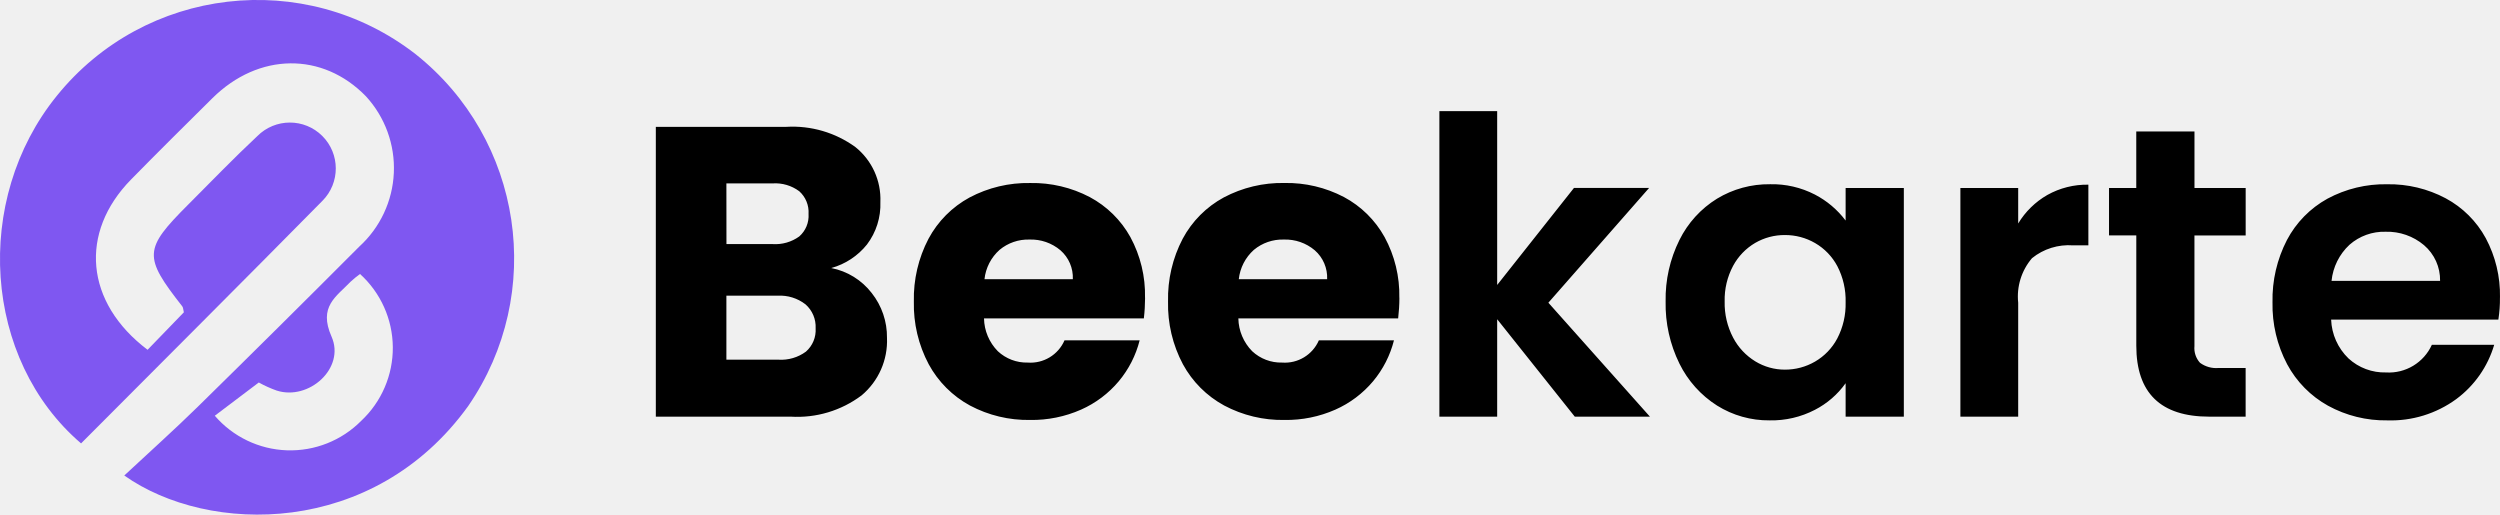
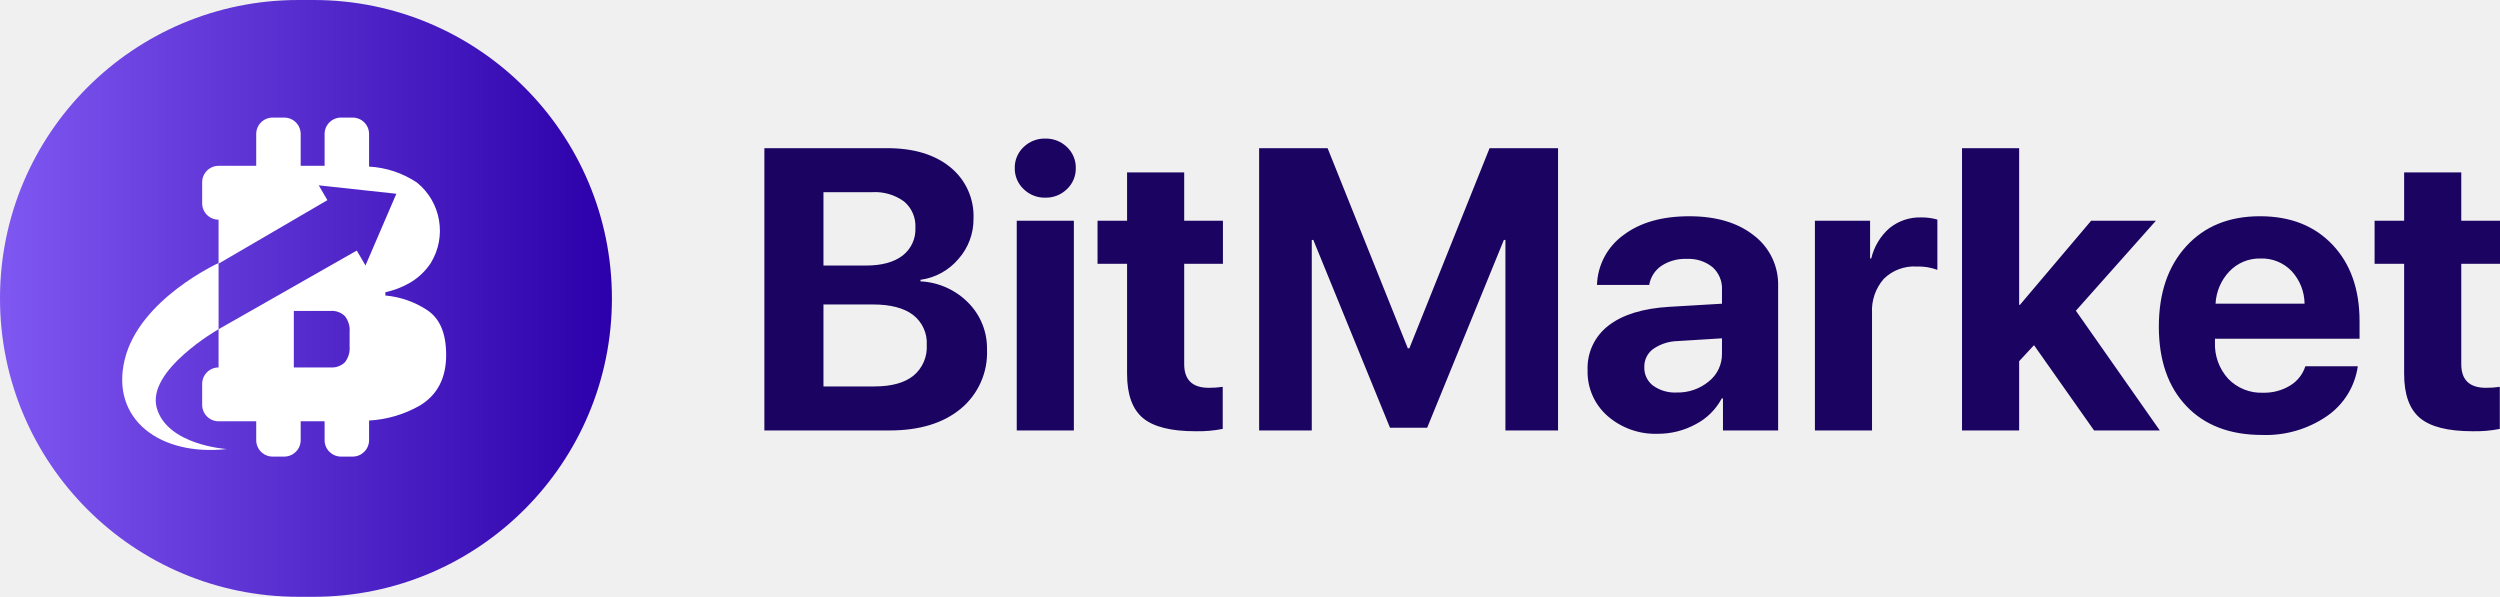
- <svg xmlns="http://www.w3.org/2000/svg" width="157.443" height="32.409" viewBox="0 0 157.443 32.409">
-   <g id="Group_19192" data-name="Group 19192" transform="translate(-0.001 0.046)">
-     <path id="Path_5005" data-name="Path 5005" d="M22.029,23.095l-2.36-2.284c-.18.044-.3.039-.377.1-3.134,2.456-3.6,2.432-6.4-.366-1.447-1.447-2.924-2.867-4.321-4.362a2.89,2.89,0,1,1,4.076-4.1c5.116,5.047,10.192,10.135,15.277,15.2-5.278,6.167-15.336,6.834-21.883,1.533A16.244,16.244,0,0,1,3.4,6.229,16.417,16.417,0,0,1,25.577,2.907c8.26,5.959,8.12,16.354,4.369,21.655-1.468-1.574-2.86-3.131-4.322-4.621Q20.606,14.826,15.532,9.765a6.684,6.684,0,0,0-9.466-.423C3.257,12.071,3.3,16.1,6.182,19.011c1.7,1.718,3.4,3.433,5.123,5.124,3.337,3.274,7.744,2.906,10.724-1.04M17.257,9.716a5.989,5.989,0,0,0,.479.587c.957.921,1.573,2.041,3.461,1.207,1.988-.878,4.05,1.425,3.4,3.454a7.361,7.361,0,0,1-.509,1.127l2.094,2.771a6.282,6.282,0,0,0,.321-9.221,6.286,6.286,0,0,0-9.249.076" transform="translate(32.39 -0.046) rotate(90)" fill="#7f57f1" />
-     <path id="Path_8308" data-name="Path 8308" d="M12.662-9.36A4.245,4.245,0,0,1,15.21-7.787a4.466,4.466,0,0,1,.962,2.821,4.484,4.484,0,0,1-1.6,3.627A6.745,6.745,0,0,1,10.114,0h-8.5V-18.252H9.828a6.736,6.736,0,0,1,4.355,1.274,4.214,4.214,0,0,1,1.573,3.458,4.177,4.177,0,0,1-.845,2.678A4.37,4.37,0,0,1,12.662-9.36Zm-6.6-1.508H8.97a2.578,2.578,0,0,0,1.677-.481,1.728,1.728,0,0,0,.585-1.417,1.767,1.767,0,0,0-.585-1.43A2.531,2.531,0,0,0,8.97-14.69H6.058Zm3.276,7.28a2.637,2.637,0,0,0,1.729-.507,1.8,1.8,0,0,0,.611-1.469,1.881,1.881,0,0,0-.637-1.508,2.61,2.61,0,0,0-1.755-.546H6.058v4.03Zm23.088-3.9a11.35,11.35,0,0,1-.078,1.3H22.282a3.023,3.023,0,0,0,.871,2.067,2.661,2.661,0,0,0,1.885.715,2.336,2.336,0,0,0,2.314-1.4h4.732a6.493,6.493,0,0,1-1.313,2.574A6.574,6.574,0,0,1,28.392-.442a7.641,7.641,0,0,1-3.2.65A7.782,7.782,0,0,1,21.4-.7a6.473,6.473,0,0,1-2.6-2.6,8.027,8.027,0,0,1-.936-3.952,8.118,8.118,0,0,1,.923-3.952,6.389,6.389,0,0,1,2.587-2.6,7.837,7.837,0,0,1,3.822-.91,7.758,7.758,0,0,1,3.744.884A6.347,6.347,0,0,1,31.5-11.31,7.655,7.655,0,0,1,32.422-7.488Zm-4.55-1.17a2.286,2.286,0,0,0-.78-1.82,2.871,2.871,0,0,0-1.95-.676,2.816,2.816,0,0,0-1.885.65,2.887,2.887,0,0,0-.949,1.846Zm20.566,1.17a11.349,11.349,0,0,1-.078,1.3H38.3a3.023,3.023,0,0,0,.871,2.067,2.661,2.661,0,0,0,1.885.715,2.336,2.336,0,0,0,2.314-1.4H48.1a6.493,6.493,0,0,1-1.313,2.574A6.574,6.574,0,0,1,44.408-.442a7.641,7.641,0,0,1-3.2.65,7.782,7.782,0,0,1-3.8-.91,6.473,6.473,0,0,1-2.6-2.6,8.027,8.027,0,0,1-.936-3.952,8.118,8.118,0,0,1,.923-3.952,6.389,6.389,0,0,1,2.587-2.6,7.837,7.837,0,0,1,3.822-.91,7.758,7.758,0,0,1,3.744.884,6.347,6.347,0,0,1,2.561,2.522A7.655,7.655,0,0,1,48.438-7.488Zm-4.55-1.17a2.286,2.286,0,0,0-.78-1.82,2.871,2.871,0,0,0-1.95-.676,2.816,2.816,0,0,0-1.885.65,2.887,2.887,0,0,0-.949,1.846ZM59.488,0,54.6-6.136V0H50.96V-19.24H54.6V-8.294l4.836-6.11h4.732L57.824-7.176,64.22,0Zm5.72-7.254a8.337,8.337,0,0,1,.871-3.874,6.384,6.384,0,0,1,2.366-2.6,6.3,6.3,0,0,1,3.341-.91,5.869,5.869,0,0,1,2.821.65,5.724,5.724,0,0,1,1.937,1.638V-14.4H80.21V0H76.544V-2.106A5.414,5.414,0,0,1,74.607-.429,5.926,5.926,0,0,1,71.76.234,6.121,6.121,0,0,1,68.445-.7a6.551,6.551,0,0,1-2.366-2.639A8.475,8.475,0,0,1,65.208-7.254ZM76.544-7.2a4.669,4.669,0,0,0-.52-2.275,3.666,3.666,0,0,0-1.4-1.456,3.752,3.752,0,0,0-1.9-.507,3.687,3.687,0,0,0-1.872.494A3.72,3.72,0,0,0,69.459-9.5a4.52,4.52,0,0,0-.533,2.249,4.669,4.669,0,0,0,.533,2.275,3.838,3.838,0,0,0,1.4,1.495,3.567,3.567,0,0,0,1.859.52,3.752,3.752,0,0,0,1.9-.507,3.666,3.666,0,0,0,1.4-1.456A4.669,4.669,0,0,0,76.544-7.2Zm10.868-4.966a5.118,5.118,0,0,1,1.833-1.794,5.1,5.1,0,0,1,2.587-.65v3.822H90.87a3.687,3.687,0,0,0-2.587.806,3.716,3.716,0,0,0-.871,2.808V0h-3.64V-14.4h3.64Zm11.1.754v6.968a1.377,1.377,0,0,0,.351,1.053,1.724,1.724,0,0,0,1.183.325h1.69V0H99.45q-4.6,0-4.6-4.472v-6.942H93.132V-14.4h1.716v-3.562h3.666V-14.4h3.224v2.99Zm19.24,3.9a8.591,8.591,0,0,1-.1,1.4H107.12a3.581,3.581,0,0,0,1.092,2.444,3.367,3.367,0,0,0,2.366.884,2.972,2.972,0,0,0,2.886-1.742h3.926A6.561,6.561,0,0,1,115-1.105,6.983,6.983,0,0,1,110.656.234a7.514,7.514,0,0,1-3.731-.923A6.5,6.5,0,0,1,104.351-3.3a8.006,8.006,0,0,1-.923-3.9,8.156,8.156,0,0,1,.91-3.926,6.35,6.35,0,0,1,2.548-2.6,7.633,7.633,0,0,1,3.77-.91,7.573,7.573,0,0,1,3.679.884,6.222,6.222,0,0,1,2.522,2.509A7.593,7.593,0,0,1,117.754-7.514Zm-3.77-1.04A2.887,2.887,0,0,0,112.97-10.8a3.592,3.592,0,0,0-2.418-.845,3.3,3.3,0,0,0-2.275.819,3.6,3.6,0,0,0-1.131,2.275Z" transform="translate(39.689 26.194)" />
+ <svg xmlns="http://www.w3.org/2000/svg" width="486.165" height="116.057" viewBox="0 0 486.165 116.057">
+   <defs>
+     <linearGradient id="linear-gradient" y1="0.5" x2="1" y2="0.5" gradientUnits="objectBoundingBox">
+       <stop offset="0" stop-color="#7f57f1" />
+       <stop offset="1" stop-color="#2c00aa" />
+     </linearGradient>
+   </defs>
+   <g id="Group_8" data-name="Group 8" transform="translate(-304.191 -328.948)">
+     <g id="Group_3" data-name="Group 3" transform="translate(304.191 328.948)">
+       <g id="Group_2" data-name="Group 2" transform="translate(0 0)">
+         <path id="Path_3" data-name="Path 3" d="M29.583-8.806H5.273V-63.7H29.165q7.723,0,12.25,3.69a12.226,12.226,0,0,1,4.527,10.005,11.624,11.624,0,0,1-2.948,7.875A11.73,11.73,0,0,1,35.632-38.1v.3a13.97,13.97,0,0,1,9.283,4.147,12.55,12.55,0,0,1,3.652,9.13,14.129,14.129,0,0,1-5.1,11.489Q38.371-8.806,29.583-8.806ZM16.763-55.143v14.266h8.255q4.6,0,7.114-1.921a6.429,6.429,0,0,0,2.511-5.421,6.24,6.24,0,0,0-2.207-5.117A9.6,9.6,0,0,0,26.2-55.143Zm0,37.777h9.891q4.984,0,7.59-2.073a7.205,7.205,0,0,0,2.606-5.992,6.879,6.879,0,0,0-2.682-5.859q-2.682-2.016-7.78-2.016H16.763Zm37.587,8.56V-49.588H65.458V-8.806Zm9.777-46.945A5.806,5.806,0,0,1,59.9-54.077a5.806,5.806,0,0,1-4.223-1.674,5.479,5.479,0,0,1-1.712-4.071,5.462,5.462,0,0,1,1.712-4.09A5.841,5.841,0,0,1,59.9-65.566a5.841,5.841,0,0,1,4.223,1.655,5.462,5.462,0,0,1,1.712,4.09A5.479,5.479,0,0,1,64.126-55.751Zm11.679-3.234H86.914v9.4h7.533v8.37H86.914V-21.7q0,4.6,4.793,4.6a16.663,16.663,0,0,0,2.7-.19V-9.11a24.13,24.13,0,0,1-5.288.457q-7.19,0-10.253-2.587T75.806-19.8V-41.219H70.061v-8.37h5.745ZM159.615-8.806H149.381V-45.86h-.3L134.164-9.338h-7.228L112.023-45.86h-.3V-8.806H101.485V-63.7H114.8l15.6,38.918h.3L146.3-63.7h13.315Zm23.054-7.38a9.425,9.425,0,0,0,6.258-2.149,6.773,6.773,0,0,0,2.568-5.421v-2.967l-8.6.533a8.7,8.7,0,0,0-4.812,1.56,4.238,4.238,0,0,0-1.693,3.5,4.335,4.335,0,0,0,1.712,3.614A7.238,7.238,0,0,0,182.669-16.186Zm-3.652,8.027a14.14,14.14,0,0,1-9.777-3.462,11.387,11.387,0,0,1-3.88-8.9,10.378,10.378,0,0,1,4.109-8.712q4.109-3.158,11.755-3.614l10.272-.609v-2.7a5.53,5.53,0,0,0-1.845-4.413,7.382,7.382,0,0,0-5-1.6,8.357,8.357,0,0,0-4.965,1.37,5.59,5.59,0,0,0-2.34,3.69H167.186a12.423,12.423,0,0,1,5.136-9.682q4.831-3.671,12.821-3.671,7.837,0,12.554,3.728a11.979,11.979,0,0,1,4.717,9.891V-8.806H191.686v-6.239h-.228a12,12,0,0,1-5.1,5.041A15.242,15.242,0,0,1,179.017-8.159Zm30.549-.647V-49.588h10.728v7.342h.228a11.244,11.244,0,0,1,3.576-5.935,9.358,9.358,0,0,1,6.125-2.054,11.067,11.067,0,0,1,3.158.418v9.777a10.647,10.647,0,0,0-4.033-.647,8.4,8.4,0,0,0-6.391,2.4,9.318,9.318,0,0,0-2.283,6.7V-8.806ZM249.435-33.23l13.848-16.359h12.592l-15.56,17.5L276.636-8.806H263.854L252.174-25.393l-2.891,3.12V-8.806H238.174V-63.7h11.109V-33.23Zm46.793-9.016a8.085,8.085,0,0,0-6.03,2.473,9.83,9.83,0,0,0-2.72,6.315h17.31a9.487,9.487,0,0,0-2.53-6.353A7.992,7.992,0,0,0,296.228-42.246Zm8.712,20.962h10.2a14.175,14.175,0,0,1-5.992,9.682,20.963,20.963,0,0,1-12.611,3.671q-9.4,0-14.742-5.63t-5.345-15.446q0-9.777,5.326-15.617t14.342-5.84q8.864,0,14.114,5.554t5.25,14.875v3.386H287.364v.685a9.914,9.914,0,0,0,2.568,7.1,8.9,8.9,0,0,0,6.791,2.72,9.652,9.652,0,0,0,5.25-1.389A6.8,6.8,0,0,0,304.94-21.284Zm19.212-37.7h11.109v9.4h7.533v8.37h-7.533V-21.7q0,4.6,4.793,4.6a16.663,16.663,0,0,0,2.7-.19V-9.11a24.13,24.13,0,0,1-5.288.457q-7.19,0-10.253-2.587t-3.062-8.56V-41.219h-5.745v-8.37h5.745Z" transform="translate(143.372 92.515)" fill="#1b0361" />
+         <rect id="Rectangle_1" data-name="Rectangle 1" width="118.997" height="116.057" rx="58.029" transform="translate(0)" fill="url(#linear-gradient)" />
+         <g id="Group_1" data-name="Group 1" transform="translate(23.762 22.862)">
+           <path id="Path_1" data-name="Path 1" d="M478.055,375.632a17.583,17.583,0,0,0-8.176-2.87v-.637a16.5,16.5,0,0,0,4.629-1.757,12.23,12.23,0,0,0,4.185-3.9,12.033,12.033,0,0,0-2.679-15.674,18.527,18.527,0,0,0-9.305-3.1v-6.344a3.19,3.19,0,0,0-3.2-3.189h-2.26a3.188,3.188,0,0,0-3.189,3.189v6.192h-4.652v-6.192a3.19,3.19,0,0,0-3.2-3.189h-2.26a3.186,3.186,0,0,0-3.187,3.189v6.192h-7.323a3.2,3.2,0,0,0-3.189,3.2v4.084a3.188,3.188,0,0,0,3.189,3.189v8.551l21.164-12.344-1.681-2.886,15.089,1.64-6,13.943-1.69-2.9-26.881,15.3v7.432a3.2,3.2,0,0,0-3.189,3.189v4.091a3.193,3.193,0,0,0,3.189,3.189h7.323V400.9a3.192,3.192,0,0,0,3.187,3.187h2.26a3.2,3.2,0,0,0,3.2-3.187v-3.683h4.652V400.9a3.193,3.193,0,0,0,3.189,3.187h2.26a3.2,3.2,0,0,0,3.2-3.187v-3.826a22.353,22.353,0,0,0,9.941-2.953q5.047-3.1,5.047-9.8C481.7,380.143,480.483,377.256,478.055,375.632Zm-15.13,7.029a4.414,4.414,0,0,1-.929,3.1,3.615,3.615,0,0,1-2.779.988h-7.142V375.758h7.142a3.624,3.624,0,0,1,2.779,1,4.4,4.4,0,0,1,.929,3.1Z" transform="translate(-418.698 -338.157)" fill="#fff" />
+           <path id="Path_2" data-name="Path 2" d="M444.311,353.954s-15.373,7-18.243,18.722,6.935,18.89,19.846,17.454c0,0-11.6-.716-13.629-8.009s12.027-15.295,12.027-15.295Z" transform="translate(-425.566 -325.669)" fill="#fff" />
+         </g>
+       </g>
+     </g>
  </g>
</svg>
